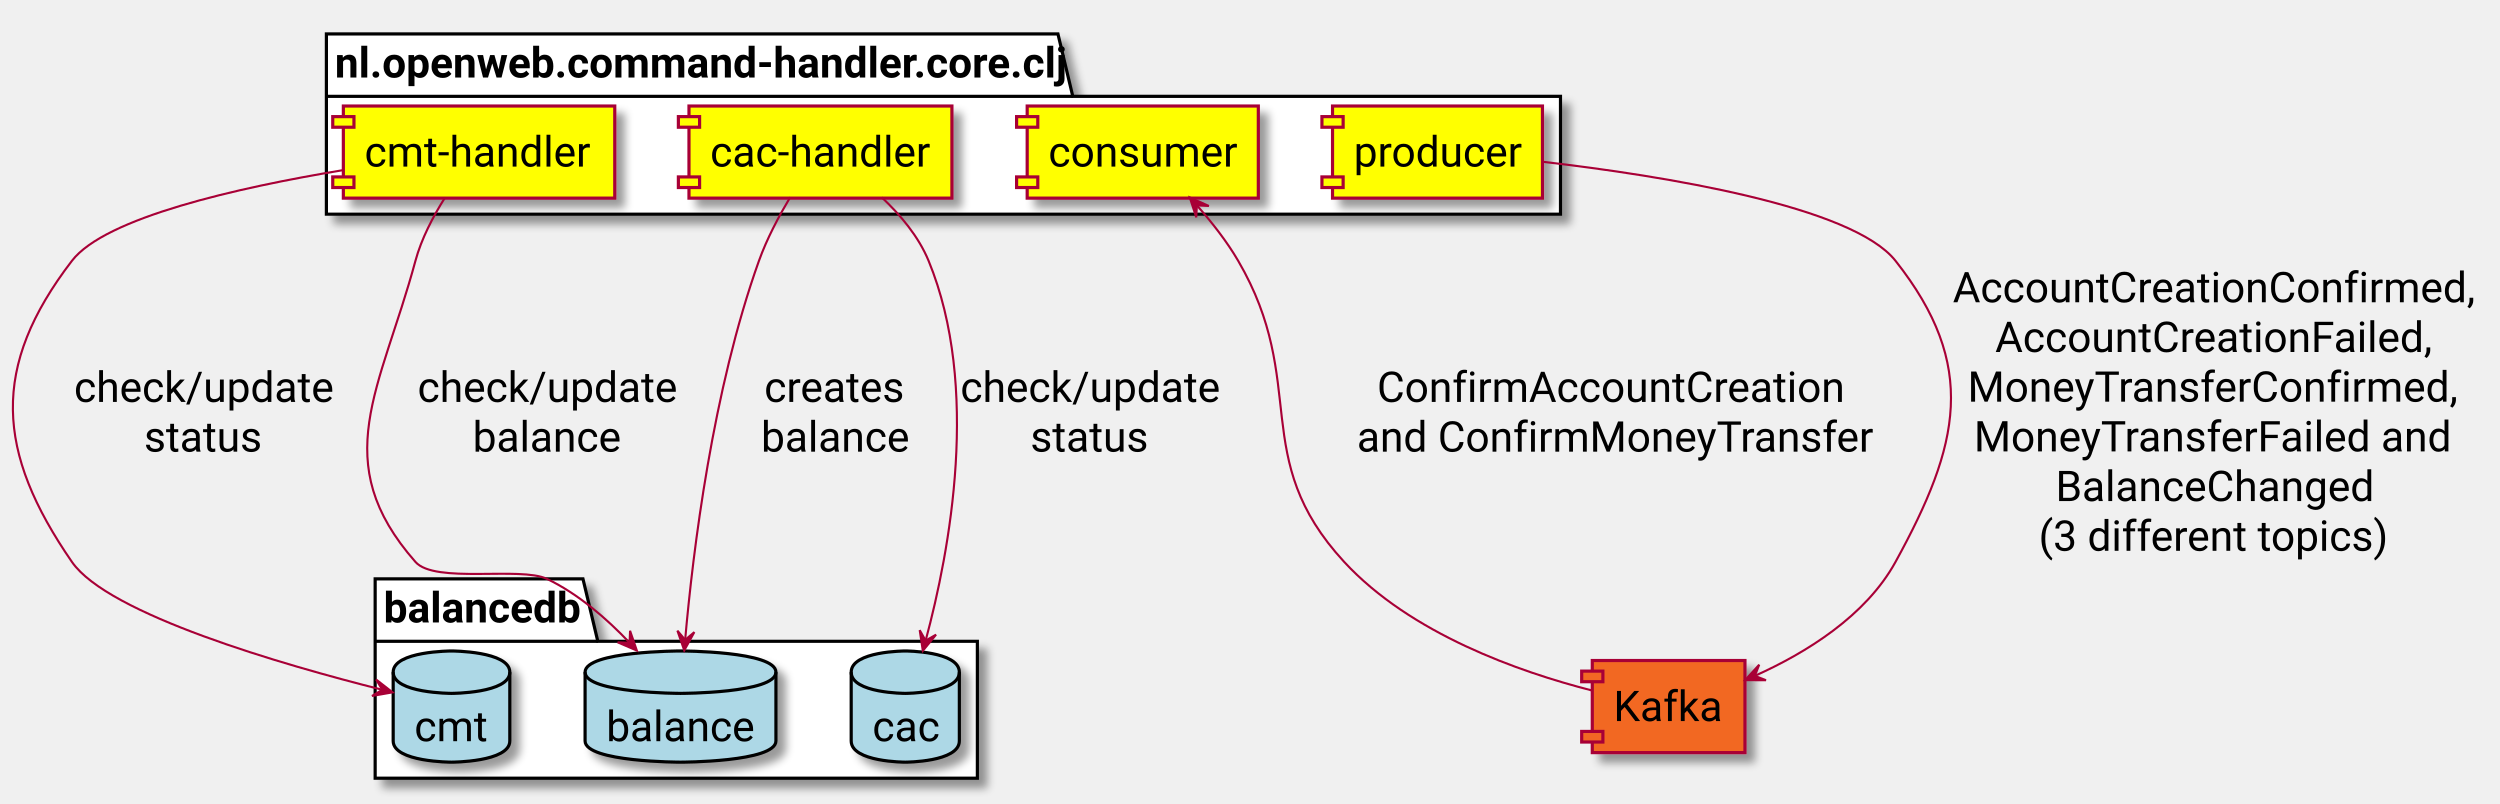
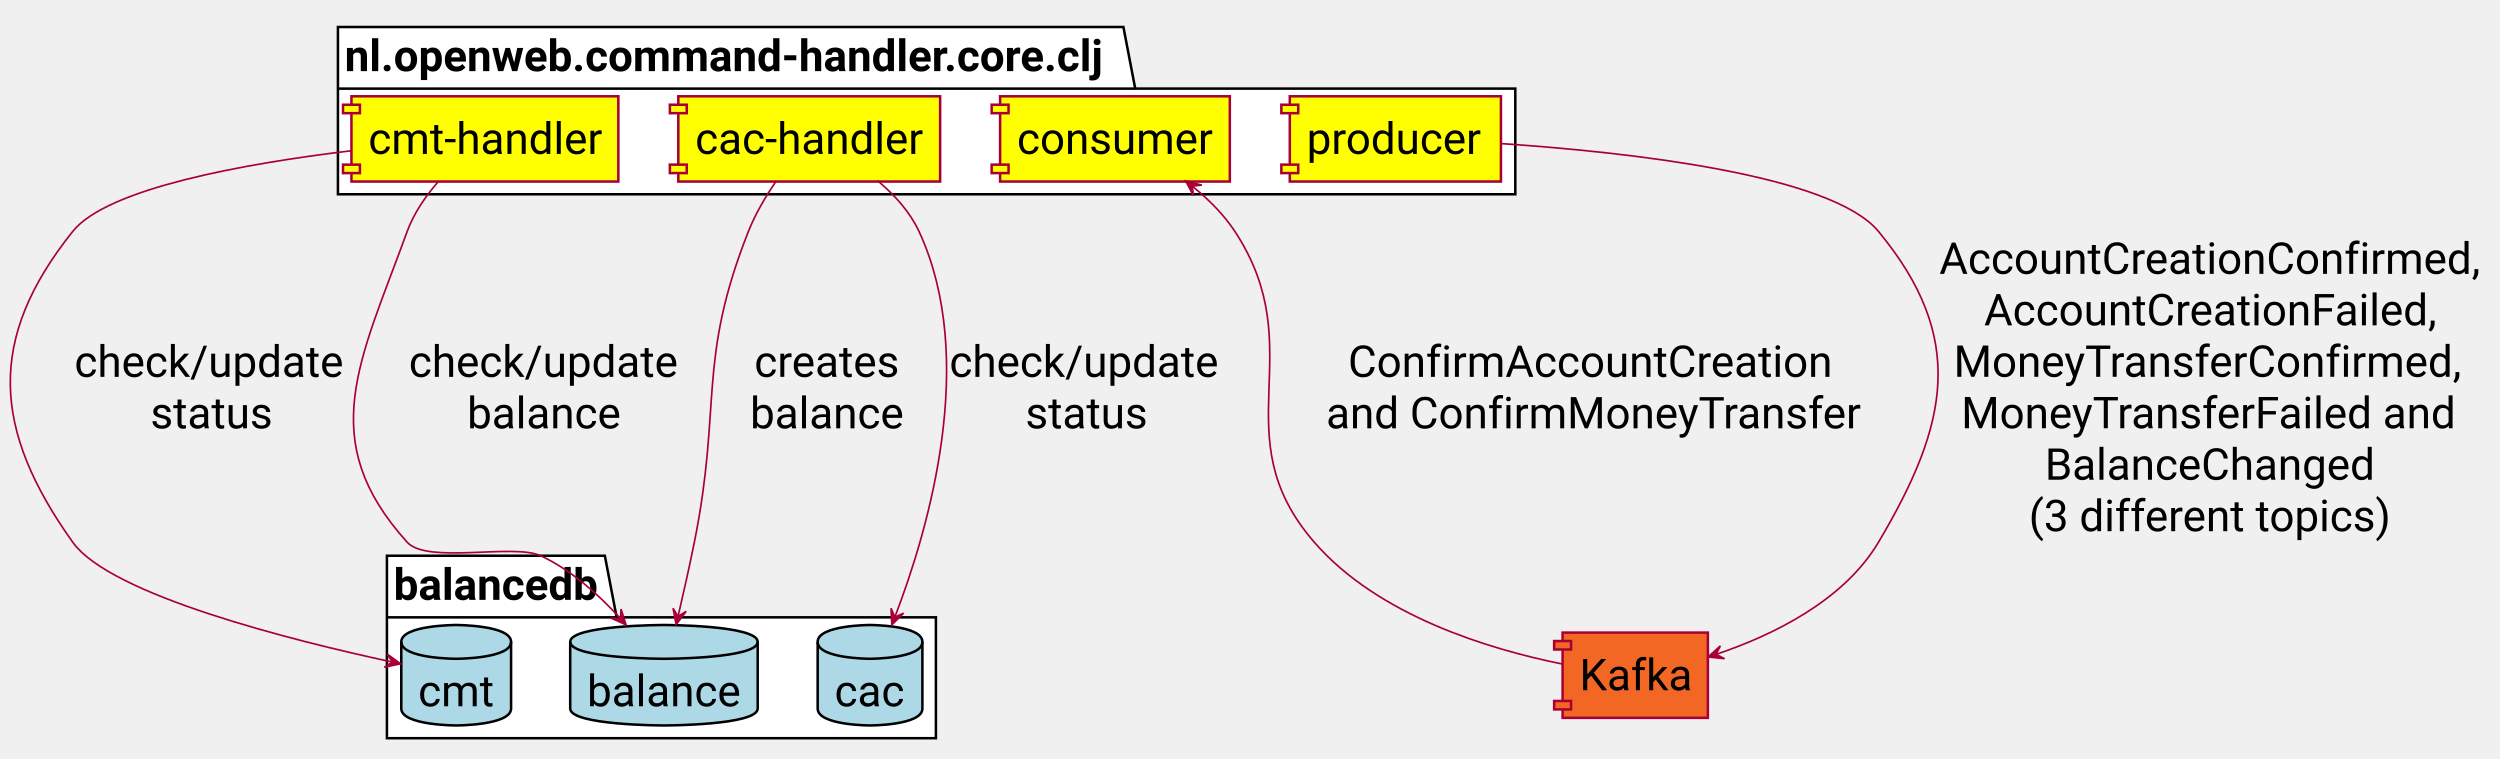
- <svg xmlns="http://www.w3.org/2000/svg" contentScriptType="application/ecmascript" contentStyleType="text/css" height="758px" preserveAspectRatio="none" style="width:2358px;height:758px;" version="1.1" viewBox="0 0 2358 758" width="2358px" zoomAndPan="magnify">
-   <defs>
-     <filter height="300%" id="fqa8q11g2idce" width="300%" x="-1" y="-1">
-       <feGaussianBlur result="blurOut" stdDeviation="4.0" />
-       <feColorMatrix in="blurOut" result="blurOut2" type="matrix" values="0 0 0 0 0 0 0 0 0 0 0 0 0 0 0 0 0 0 .4 0" />
-       <feOffset dx="8.0" dy="8.0" in="blurOut2" result="blurOut3" />
-       <feBlend in="SourceGraphic" in2="blurOut3" mode="normal" />
-     </filter>
-   </defs>
+ <svg xmlns="http://www.w3.org/2000/svg" contentScriptType="application/ecmascript" contentStyleType="text/css" height="898px" preserveAspectRatio="none" style="width:2960px;height:898px;" version="1.1" viewBox="0 0 2960 898" width="2960px" zoomAndPan="magnify">
+   <defs />
  <g>
-     <polygon fill="#FFFFFF" filter="url(#fqa8q11g2idce)" points="307.848,32,997.848,32,1011.848,90.875,1471.848,90.875,1471.848,202,307.848,202,307.848,32" style="stroke: #000000; stroke-width: 3.0;" />
-     <line style="stroke: #000000; stroke-width: 3.0;" x1="307.848" x2="1011.848" y1="90.875" y2="90.875" />
-     <text fill="#000000" font-family="Roboto" font-size="40" font-weight="bold" lengthAdjust="spacingAndGlyphs" textLength="678" x="315.848" y="73.109">nl.openweb.command-handler.core.clj</text>
-     <polygon fill="#FFFFFF" filter="url(#fqa8q11g2idce)" points="353.848,546,549.848,546,563.848,604.875,921.848,604.875,921.848,734,353.848,734,353.848,546" style="stroke: #000000; stroke-width: 3.0;" />
-     <line style="stroke: #000000; stroke-width: 3.0;" x1="353.848" x2="563.848" y1="604.875" y2="604.875" />
-     <text fill="#000000" font-family="Roboto" font-size="40" font-weight="bold" lengthAdjust="spacingAndGlyphs" textLength="184" x="361.848" y="587.109">balancedb</text>
-     <rect fill="#FFFF00" filter="url(#fqa8q11g2idce)" height="86.875" style="stroke: #A80036; stroke-width: 3.0;" width="256" x="323.848" y="100" />
-     <rect fill="#FFFF00" height="10" style="stroke: #A80036; stroke-width: 3.0;" width="20" x="313.848" y="110" />
-     <rect fill="#FFFF00" height="10" style="stroke: #A80036; stroke-width: 3.0;" width="20" x="313.848" y="166.875" />
-     <text fill="#000000" font-family="Roboto" font-size="40" lengthAdjust="spacingAndGlyphs" textLength="216" x="343.848" y="157.109">cmt-handler</text>
-     <rect fill="#FFFF00" filter="url(#fqa8q11g2idce)" height="86.875" style="stroke: #A80036; stroke-width: 3.0;" width="248" x="649.848" y="100" />
-     <rect fill="#FFFF00" height="10" style="stroke: #A80036; stroke-width: 3.0;" width="20" x="639.848" y="110" />
-     <rect fill="#FFFF00" height="10" style="stroke: #A80036; stroke-width: 3.0;" width="20" x="639.848" y="166.875" />
-     <text fill="#000000" font-family="Roboto" font-size="40" lengthAdjust="spacingAndGlyphs" textLength="208" x="669.848" y="157.109">cac-handler</text>
-     <rect fill="#FFFF00" filter="url(#fqa8q11g2idce)" height="86.875" style="stroke: #A80036; stroke-width: 3.0;" width="218" x="968.848" y="100" />
-     <rect fill="#FFFF00" height="10" style="stroke: #A80036; stroke-width: 3.0;" width="20" x="958.848" y="110" />
-     <rect fill="#FFFF00" height="10" style="stroke: #A80036; stroke-width: 3.0;" width="20" x="958.848" y="166.875" />
-     <text fill="#000000" font-family="Roboto" font-size="40" lengthAdjust="spacingAndGlyphs" textLength="178" x="988.848" y="157.109">consumer</text>
-     <rect fill="#FFFF00" filter="url(#fqa8q11g2idce)" height="86.875" style="stroke: #A80036; stroke-width: 3.0;" width="198" x="1256.848" y="100" />
-     <rect fill="#FFFF00" height="10" style="stroke: #A80036; stroke-width: 3.0;" width="20" x="1246.848" y="110" />
-     <rect fill="#FFFF00" height="10" style="stroke: #A80036; stroke-width: 3.0;" width="20" x="1246.848" y="166.875" />
-     <text fill="#000000" font-family="Roboto" font-size="40" lengthAdjust="spacingAndGlyphs" textLength="158" x="1276.848" y="157.109">producer</text>
-     <path d="M551.848,634 C551.848,614 641.848,614 641.848,614 C641.848,614 731.848,614 731.848,634 L731.848,698.875 C731.848,718.875 641.848,718.875 641.848,718.875 C641.848,718.875 551.848,718.875 551.848,698.875 L551.848,634 " fill="#ADD8E6" filter="url(#fqa8q11g2idce)" style="stroke: #000000; stroke-width: 3.0;" />
-     <path d="M551.848,634 C551.848,654 641.848,654 641.848,654 C641.848,654 731.848,654 731.848,634 " fill="none" style="stroke: #000000; stroke-width: 3.0;" />
-     <text fill="#000000" font-family="Roboto" font-size="40" lengthAdjust="spacingAndGlyphs" textLength="140" x="571.848" y="699.109">balance</text>
-     <path d="M802.848,634 C802.848,614 853.848,614 853.848,614 C853.848,614 904.848,614 904.848,634 L904.848,698.875 C904.848,718.875 853.848,718.875 853.848,718.875 C853.848,718.875 802.848,718.875 802.848,698.875 L802.848,634 " fill="#ADD8E6" filter="url(#fqa8q11g2idce)" style="stroke: #000000; stroke-width: 3.0;" />
-     <path d="M802.848,634 C802.848,654 853.848,654 853.848,654 C853.848,654 904.848,654 904.848,634 " fill="none" style="stroke: #000000; stroke-width: 3.0;" />
-     <text fill="#000000" font-family="Roboto" font-size="40" lengthAdjust="spacingAndGlyphs" textLength="62" x="822.848" y="699.109">cac</text>
-     <path d="M370.848,634 C370.848,614 425.848,614 425.848,614 C425.848,614 480.848,614 480.848,634 L480.848,698.875 C480.848,718.875 425.848,718.875 425.848,718.875 C425.848,718.875 370.848,718.875 370.848,698.875 L370.848,634 " fill="#ADD8E6" filter="url(#fqa8q11g2idce)" style="stroke: #000000; stroke-width: 3.0;" />
-     <path d="M370.848,634 C370.848,654 425.848,654 425.848,654 C425.848,654 480.848,654 480.848,634 " fill="none" style="stroke: #000000; stroke-width: 3.0;" />
-     <text fill="#000000" font-family="Roboto" font-size="40" lengthAdjust="spacingAndGlyphs" textLength="70" x="390.848" y="699.109">cmt</text>
-     <rect fill="#F26724" filter="url(#fqa8q11g2idce)" height="86.875" style="stroke: #A80036; stroke-width: 3.0;" width="144" x="1501.848" y="623" />
-     <rect fill="#F26724" height="10" style="stroke: #A80036; stroke-width: 3.0;" width="20" x="1491.848" y="633" />
-     <rect fill="#F26724" height="10" style="stroke: #A80036; stroke-width: 3.0;" width="20" x="1491.848" y="689.875" />
-     <text fill="#000000" font-family="Roboto" font-size="40" lengthAdjust="spacingAndGlyphs" textLength="104" x="1521.848" y="680.109">Kafka</text>
-     <path d="M323.078,160.557 C224.096,177.001 99.147,205.2 67.848,246 C-8.978,346.149 -3.825,426.101 67.848,530 C101.998,579.504 266.663,626.958 360.326,650.538 " fill="none" id="mth-&gt;cmt" style="stroke: #A80036; stroke-width: 2.0;" />
-     <polygon fill="#A80036" points="370.272,653.02,354.744,640.9,360.569,650.599,350.87,656.424,370.272,653.02" style="stroke: #A80036; stroke-width: 2.0;" />
-     <text fill="#000000" font-family="Roboto" font-size="40" lengthAdjust="spacingAndGlyphs" textLength="244" x="69.848" y="379.109">check/update</text>
-     <text fill="#000000" font-family="Roboto" font-size="40" lengthAdjust="spacingAndGlyphs" textLength="112" x="135.848" y="425.984">status</text>
-     <path d="M831.728,186.209 C849.319,202.751 866.466,223.191 875.848,246 C924.829,365.071 895.897,519.376 873.145,603.884 " fill="none" id="ach-&gt;cac" style="stroke: #A80036; stroke-width: 2.0;" />
-     <polygon fill="#A80036" points="870.407,613.837,882.895,598.604,873.06,604.196,867.468,594.36,870.407,613.837" style="stroke: #A80036; stroke-width: 2.0;" />
-     <text fill="#000000" font-family="Roboto" font-size="40" lengthAdjust="spacingAndGlyphs" textLength="244" x="905.848" y="379.109">check/update</text>
-     <text fill="#000000" font-family="Roboto" font-size="40" lengthAdjust="spacingAndGlyphs" textLength="112" x="971.848" y="425.984">status</text>
-     <path d="M419.444,186.839 C408.413,204.327 397.459,225.222 391.848,246 C358.944,367.858 308.502,435.208 391.848,530 C410.195,550.865 490.766,534.048 515.848,546 C545.25,560.01 572.234,583.502 593.623,606.006 " fill="none" id="mth-&gt;balance" style="stroke: #A80036; stroke-width: 2.0;" />
-     <polygon fill="#A80036" points="600.657,613.585,594.275,594.95,593.854,606.255,582.548,605.835,600.657,613.585" style="stroke: #A80036; stroke-width: 2.0;" />
-     <text fill="#000000" font-family="Roboto" font-size="40" lengthAdjust="spacingAndGlyphs" textLength="244" x="393.848" y="379.109">check/update</text>
-     <text fill="#000000" font-family="Roboto" font-size="40" lengthAdjust="spacingAndGlyphs" textLength="140" x="445.848" y="425.984">balance</text>
-     <path d="M745.294,186.049 C734.592,203.939 723.246,225.325 715.848,246 C672.192,368.005 653.641,519.491 646.273,603.127 " fill="none" id="ach-&gt;balance" style="stroke: #A80036; stroke-width: 2.0;" />
-     <polygon fill="#A80036" points="645.388,613.478,654.893,596.225,646.24,603.514,638.951,594.862,645.388,613.478" style="stroke: #A80036; stroke-width: 2.0;" />
-     <text fill="#000000" font-family="Roboto" font-size="40" lengthAdjust="spacingAndGlyphs" textLength="134" x="720.848" y="379.109">creates</text>
-     <text fill="#000000" font-family="Roboto" font-size="40" lengthAdjust="spacingAndGlyphs" textLength="140" x="717.848" y="425.984">balance</text>
-     <path d="M1455.096,152.589 C1569.537,165.937 1747.175,194.489 1787.848,246 C1866.069,345.063 1848.621,419.371 1787.848,530 C1759.732,581.182 1703.292,615.839 1655.432,637.353 " fill="none" id="p-&gt;kc" style="stroke: #A80036; stroke-width: 2.0;" />
-     <polygon fill="#A80036" points="1645.985,641.482,1665.682,641.604,1655.148,637.477,1659.274,626.943,1645.985,641.482" style="stroke: #A80036; stroke-width: 2.0;" />
-     <text fill="#000000" font-family="Roboto" font-size="40" lengthAdjust="spacingAndGlyphs" textLength="494" x="1841.848" y="285.109">AccountCreationConfirmed,</text>
-     <text fill="#000000" font-family="Roboto" font-size="40" lengthAdjust="spacingAndGlyphs" textLength="414" x="1881.848" y="331.984">AccountCreationFailed,</text>
-     <text fill="#000000" font-family="Roboto" font-size="40" lengthAdjust="spacingAndGlyphs" textLength="466" x="1855.848" y="378.859">MoneyTransferConfirmed,</text>
-     <text fill="#000000" font-family="Roboto" font-size="40" lengthAdjust="spacingAndGlyphs" textLength="454" x="1861.848" y="425.734">MoneyTransferFailed and</text>
-     <text fill="#000000" font-family="Roboto" font-size="40" lengthAdjust="spacingAndGlyphs" textLength="300" x="1938.848" y="472.609">BalanceChanged</text>
-     <text fill="#000000" font-family="Roboto" font-size="40" lengthAdjust="spacingAndGlyphs" textLength="332" x="1922.848" y="519.484">(3 different topics)</text>
-     <path d="M1129.001,193.808 C1142.951,209.585 1157.149,227.67 1167.848,246 C1235.307,361.571 1177.068,431.683 1267.848,530 C1330.358,597.699 1432.764,633.701 1501.701,651.305 " fill="none" id="c&lt;-kc" style="stroke: #A80036; stroke-width: 2.0;" />
-     <polygon fill="#A80036" points="1122.189,186.257,1128.306,204.981,1128.888,193.682,1140.186,194.263,1122.189,186.257" style="stroke: #A80036; stroke-width: 2.0;" />
-     <text fill="#000000" font-family="Roboto" font-size="40" lengthAdjust="spacingAndGlyphs" textLength="442" x="1298.848" y="379.109">ConfirmAccountCreation</text>
-     <text fill="#000000" font-family="Roboto" font-size="40" lengthAdjust="spacingAndGlyphs" textLength="490" x="1279.848" y="425.984">and ConfirmMoneyTransfer</text>
+     <polygon fill="#FFFFFF" points="400.115,32,1330.115,32,1344.115,104.938,1794.115,104.938,1794.115,230,400.115,230,400.115,32" style="stroke: #000000; stroke-width: 3.0;" />
+     <line style="stroke: #000000; stroke-width: 3.0;" x1="400.115" x2="1344.115" y1="104.938" y2="104.938" />
+     <text fill="#000000" font-family="Roboto" font-size="52" font-weight="bold" lengthAdjust="spacingAndGlyphs" textLength="918" x="408.115" y="84.242">nl.openweb.command-handler.core.clj</text>
+     <polygon fill="#FFFFFF" points="458.115,658,716.115,658,730.115,730.938,1108.115,730.938,1108.115,874,458.115,874,458.115,658" style="stroke: #000000; stroke-width: 3.0;" />
+     <line style="stroke: #000000; stroke-width: 3.0;" x1="458.115" x2="730.115" y1="730.938" y2="730.938" />
+     <text fill="#000000" font-family="Roboto" font-size="52" font-weight="bold" lengthAdjust="spacingAndGlyphs" textLength="246" x="466.115" y="710.242">balancedb</text>
+     <rect fill="#FFFF00" height="100.938" style="stroke: #A80036; stroke-width: 3.0;" width="316" x="416.115" y="114" />
+     <rect fill="#FFFF00" height="10" style="stroke: #A80036; stroke-width: 3.0;" width="20" x="406.115" y="124" />
+     <rect fill="#FFFF00" height="10" style="stroke: #A80036; stroke-width: 3.0;" width="20" x="406.115" y="194.938" />
+     <text fill="#000000" font-family="Roboto" font-size="52" lengthAdjust="spacingAndGlyphs" textLength="276" x="436.115" y="182.242">cmt-handler</text>
+     <rect fill="#FFFF00" height="100.938" style="stroke: #A80036; stroke-width: 3.0;" width="310" x="803.115" y="114" />
+     <rect fill="#FFFF00" height="10" style="stroke: #A80036; stroke-width: 3.0;" width="20" x="793.115" y="124" />
+     <rect fill="#FFFF00" height="10" style="stroke: #A80036; stroke-width: 3.0;" width="20" x="793.115" y="194.938" />
+     <text fill="#000000" font-family="Roboto" font-size="52" lengthAdjust="spacingAndGlyphs" textLength="270" x="823.115" y="182.242">cac-handler</text>
+     <rect fill="#FFFF00" height="100.938" style="stroke: #A80036; stroke-width: 3.0;" width="272" x="1184.115" y="114" />
+     <rect fill="#FFFF00" height="10" style="stroke: #A80036; stroke-width: 3.0;" width="20" x="1174.115" y="124" />
+     <rect fill="#FFFF00" height="10" style="stroke: #A80036; stroke-width: 3.0;" width="20" x="1174.115" y="194.938" />
+     <text fill="#000000" font-family="Roboto" font-size="52" lengthAdjust="spacingAndGlyphs" textLength="232" x="1204.115" y="182.242">consumer</text>
+     <rect fill="#FFFF00" height="100.938" style="stroke: #A80036; stroke-width: 3.0;" width="250" x="1527.115" y="114" />
+     <rect fill="#FFFF00" height="10" style="stroke: #A80036; stroke-width: 3.0;" width="20" x="1517.115" y="124" />
+     <rect fill="#FFFF00" height="10" style="stroke: #A80036; stroke-width: 3.0;" width="20" x="1517.115" y="194.938" />
+     <text fill="#000000" font-family="Roboto" font-size="52" lengthAdjust="spacingAndGlyphs" textLength="210" x="1547.115" y="182.242">producer</text>
+     <path d="M675.115,760 C675.115,740 786.115,740 786.115,740 C786.115,740 897.115,740 897.115,760 L897.115,838.938 C897.115,858.938 786.115,858.938 786.115,858.938 C786.115,858.938 675.115,858.938 675.115,838.938 L675.115,760 " fill="#ADD8E6" style="stroke: #000000; stroke-width: 3.0;" />
+     <path d="M675.115,760 C675.115,780 786.115,780 786.115,780 C786.115,780 897.115,780 897.115,760 " fill="none" style="stroke: #000000; stroke-width: 3.0;" />
+     <text fill="#000000" font-family="Roboto" font-size="52" lengthAdjust="spacingAndGlyphs" textLength="182" x="695.115" y="836.242">balance</text>
+     <path d="M968.115,760 C968.115,740 1030.115,740 1030.115,740 C1030.115,740 1092.115,740 1092.115,760 L1092.115,838.938 C1092.115,858.938 1030.115,858.938 1030.115,858.938 C1030.115,858.938 968.115,858.938 968.115,838.938 L968.115,760 " fill="#ADD8E6" style="stroke: #000000; stroke-width: 3.0;" />
+     <path d="M968.115,760 C968.115,780 1030.115,780 1030.115,780 C1030.115,780 1092.115,780 1092.115,760 " fill="none" style="stroke: #000000; stroke-width: 3.0;" />
+     <text fill="#000000" font-family="Roboto" font-size="52" lengthAdjust="spacingAndGlyphs" textLength="84" x="988.115" y="836.242">cac</text>
+     <path d="M475.115,760 C475.115,740 540.115,740 540.115,740 C540.115,740 605.115,740 605.115,760 L605.115,838.938 C605.115,858.938 540.115,858.938 540.115,858.938 C540.115,858.938 475.115,858.938 475.115,838.938 L475.115,760 " fill="#ADD8E6" style="stroke: #000000; stroke-width: 3.0;" />
+     <path d="M475.115,760 C475.115,780 540.115,780 540.115,780 C540.115,780 605.115,780 605.115,760 " fill="none" style="stroke: #000000; stroke-width: 3.0;" />
+     <text fill="#000000" font-family="Roboto" font-size="52" lengthAdjust="spacingAndGlyphs" textLength="90" x="495.115" y="836.242">cmt</text>
+     <rect fill="#F26724" height="100.938" style="stroke: #A80036; stroke-width: 3.0;" width="172" x="1850.115" y="749" />
+     <rect fill="#F26724" height="10" style="stroke: #A80036; stroke-width: 3.0;" width="20" x="1840.115" y="759" />
+     <rect fill="#F26724" height="10" style="stroke: #A80036; stroke-width: 3.0;" width="20" x="1840.115" y="829.938" />
+     <text fill="#000000" font-family="Roboto" font-size="52" lengthAdjust="spacingAndGlyphs" textLength="132" x="1870.115" y="817.242">Kafka</text>
+     <path d="M415.841,178.491 C289.491,193.721 127.067,222.79 86.115,274 C-16.032,401.735 -8.773,508.784 86.115,642 C130.735,704.642 346.706,758.513 463.972,783.737 " fill="none" id="mth-&gt;cmt" style="stroke: #A80036; stroke-width: 2.0;" />
+     <polygon fill="#A80036" points="474.312,785.943,458.377,774.364,464.532,783.857,455.039,790.012,474.312,785.943" style="stroke: #A80036; stroke-width: 2.0;" />
+     <text fill="#000000" font-family="Roboto" font-size="52" lengthAdjust="spacingAndGlyphs" textLength="320" x="88.115" y="446.242">check/update</text>
+     <text fill="#000000" font-family="Roboto" font-size="52" lengthAdjust="spacingAndGlyphs" textLength="140" x="178.115" y="507.18">status</text>
+     <path d="M1039.129,214.015 C1058.812,230.488 1077.293,250.666 1088.115,274 C1158.197,425.104 1099.629,626.086 1059.692,730.095 " fill="none" id="ach-&gt;cac" style="stroke: #A80036; stroke-width: 2.0;" />
+     <polygon fill="#A80036" points="1055.89,739.852,1069.879,725.985,1059.52,730.535,1054.971,720.176,1055.89,739.852" style="stroke: #A80036; stroke-width: 2.0;" />
+     <text fill="#000000" font-family="Roboto" font-size="52" lengthAdjust="spacingAndGlyphs" textLength="320" x="1124.115" y="446.242">check/update</text>
+     <text fill="#000000" font-family="Roboto" font-size="52" lengthAdjust="spacingAndGlyphs" textLength="140" x="1214.115" y="507.18">status</text>
+     <path d="M519.328,214.527 C504.319,231.769 490.017,252.237 482.115,274 C426.3,427.737 372.445,520.663 482.115,642 C505.779,668.181 608.103,643.146 640.115,658 C676.345,674.811 709.113,704.376 734.383,732.105 " fill="none" id="mth-&gt;balance" style="stroke: #A80036; stroke-width: 2.0;" />
+     <polygon fill="#A80036" points="741.308,739.866,735.292,721.109,734.65,732.405,723.355,731.762,741.308,739.866" style="stroke: #A80036; stroke-width: 2.0;" />
+     <text fill="#000000" font-family="Roboto" font-size="52" lengthAdjust="spacingAndGlyphs" textLength="320" x="484.115" y="446.242">check/update</text>
+     <text fill="#000000" font-family="Roboto" font-size="52" lengthAdjust="spacingAndGlyphs" textLength="182" x="553.115" y="507.18">balance</text>
+     <path d="M919.074,214.205 C906.802,232.197 894.326,253.194 886.115,274 C825.175,428.421 854.901,479.259 822.115,642 C816.311,670.81 809.206,702.425 802.845,729.686 " fill="none" id="ach-&gt;balance" style="stroke: #A80036; stroke-width: 2.0;" />
+     <polygon fill="#A80036" points="800.539,739.519,812.438,723.821,802.823,729.784,796.86,720.168,800.539,739.519" style="stroke: #A80036; stroke-width: 2.0;" />
+     <text fill="#000000" font-family="Roboto" font-size="52" lengthAdjust="spacingAndGlyphs" textLength="172" x="893.115" y="446.242">creates</text>
+     <text fill="#000000" font-family="Roboto" font-size="52" lengthAdjust="spacingAndGlyphs" textLength="182" x="888.115" y="507.18">balance</text>
+     <path d="M1777.251,170.011 C1928.167,180.188 2168.569,206.754 2224.115,274 C2328.276,400.099 2307.622,501.369 2224.115,642 C2182.824,711.538 2098.714,752.24 2032.001,774.699 " fill="none" id="p-&gt;kc" style="stroke: #A80036; stroke-width: 2.0;" />
+     <polygon fill="#A80036" points="2022.291,777.882,2041.887,779.877,2031.793,774.767,2036.904,764.673,2022.291,777.882" style="stroke: #A80036; stroke-width: 2.0;" />
+     <text fill="#000000" font-family="Roboto" font-size="52" lengthAdjust="spacingAndGlyphs" textLength="640" x="2296.115" y="324.242">AccountCreationConfirmed,</text>
+     <text fill="#000000" font-family="Roboto" font-size="52" lengthAdjust="spacingAndGlyphs" textLength="534" x="2349.115" y="385.18">AccountCreationFailed,</text>
+     <text fill="#000000" font-family="Roboto" font-size="52" lengthAdjust="spacingAndGlyphs" textLength="606" x="2313.115" y="446.117">MoneyTransferConfirmed,</text>
+     <text fill="#000000" font-family="Roboto" font-size="52" lengthAdjust="spacingAndGlyphs" textLength="588" x="2322.115" y="507.055">MoneyTransferFailed and</text>
+     <text fill="#000000" font-family="Roboto" font-size="52" lengthAdjust="spacingAndGlyphs" textLength="390" x="2421.115" y="567.992">BalanceChanged</text>
+     <text fill="#000000" font-family="Roboto" font-size="52" lengthAdjust="spacingAndGlyphs" textLength="428" x="2402.115" y="628.93">(3 different topics)</text>
+     <path d="M1411.976,220.69 C1430.841,235.977 1448.938,253.927 1462.115,274 C1554.752,415.118 1445.501,514.484 1556.115,642 C1631.656,729.082 1763.119,768.775 1849.883,786.212 " fill="none" id="c&lt;-kc" style="stroke: #A80036; stroke-width: 2.0;" />
+     <polygon fill="#A80036" points="1403.856,214.303,1413.058,231.719,1411.716,220.485,1422.95,219.143,1403.856,214.303" style="stroke: #A80036; stroke-width: 2.0;" />
+     <text fill="#000000" font-family="Roboto" font-size="52" lengthAdjust="spacingAndGlyphs" textLength="572" x="1596.115" y="446.242">ConfirmAccountCreation</text>
+     <text fill="#000000" font-family="Roboto" font-size="52" lengthAdjust="spacingAndGlyphs" textLength="636" x="1570.115" y="507.18">and ConfirmMoneyTransfer</text>
  </g>
</svg>
